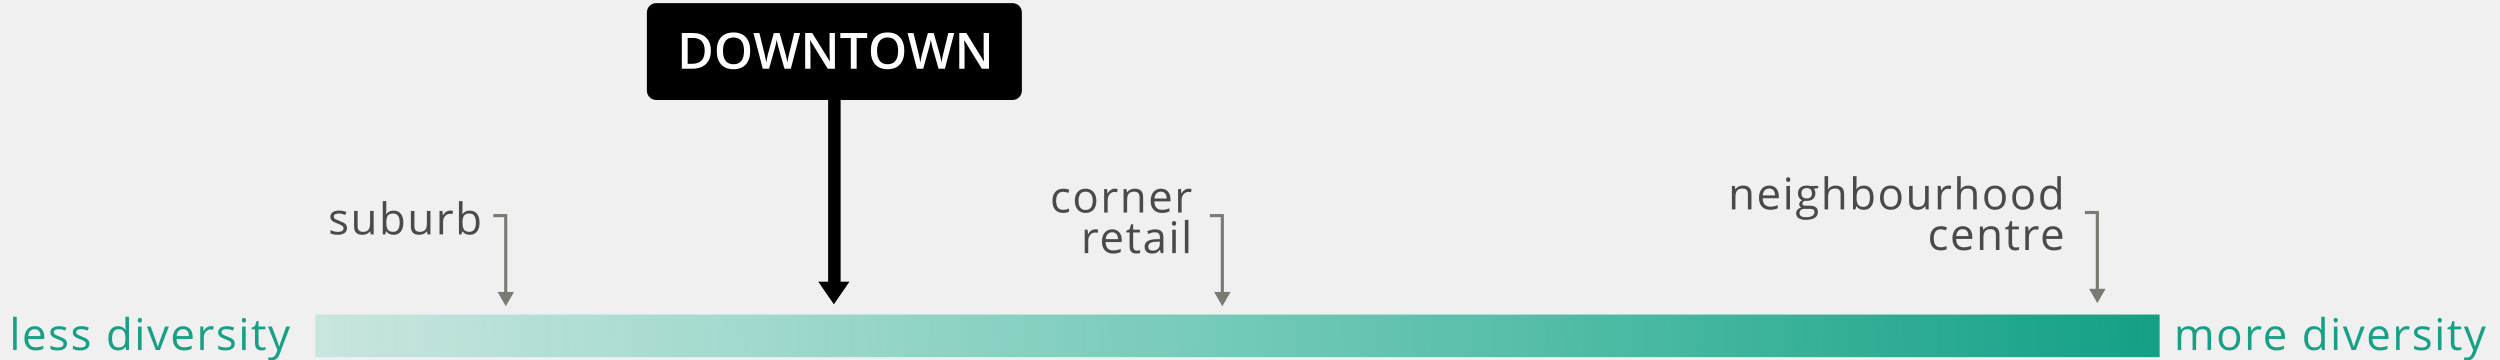
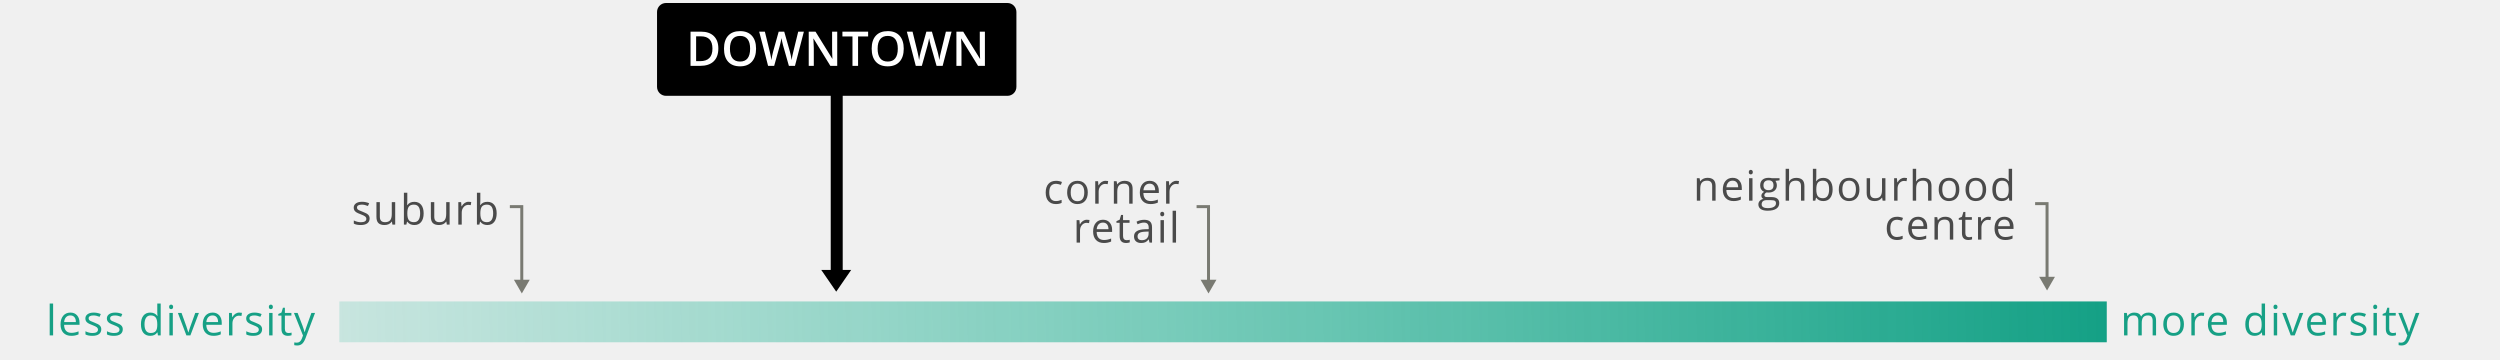
- <svg xmlns="http://www.w3.org/2000/svg" width="800px" height="115px" viewBox="0 0 800 115" version="1.1">
+ <svg xmlns="http://www.w3.org/2000/svg" width="800px" height="115px" viewBox="0 0 810 120" version="1.1">
  <defs>
    <linearGradient x1="0%" y1="50.036%" x2="100%" y2="50%" id="linearGradient-1">
      <stop stop-color="#26B99A" stop-opacity="0.2" offset="0%" />
      <stop stop-color="#1FB092" stop-opacity="0.585" offset="48.15%" />
      <stop stop-color="#14A085" offset="100%" />
    </linearGradient>
  </defs>
  <g id="Page-1" stroke="none" stroke-width="1" fill="none" fill-rule="evenodd">
    <g id="Downtown_Diversity">
      <g id="Group-3" transform="translate(336, 53)">
        <g id="Group-2" transform="translate(51, 15)">
          <path d="M4.146,26.192 L4.146,0.996 L0.163,0.996" id="Shape" stroke="#797A72" />
          <path d="M4.146,29.996 L1.504,25.418 L6.789,25.418 L4.146,29.996 Z" id="Shape" fill="#797A72" />
        </g>
        <text id="corner" font-family="OpenSans, Open Sans" font-size="14" font-weight="normal" line-spacing="13" letter-spacing="0.5" fill="#4A4A4A">
          <tspan x="0" y="15">corner</tspan>
          <tspan x="9.898" y="28">retail</tspan>
        </text>
      </g>
      <g id="Group-3" transform="translate(553, 52)">
        <g id="Group-2" transform="translate(114, 15)">
          <path d="M4.146,26.192 L4.146,0.996 L0.163,0.996" id="Shape" stroke="#797A72" />
          <path d="M4.146,29.996 L1.504,25.418 L6.789,25.418 L4.146,29.996 Z" id="Shape" fill="#797A72" />
        </g>
        <text id="neighbourhood" font-family="OpenSans, Open Sans" font-size="14" font-weight="normal" line-spacing="13" letter-spacing="0.5" fill="#4A4A4A">
          <tspan x="0" y="15">neighbourhood</tspan>
          <tspan x="63.834" y="28">centre</tspan>
        </text>
      </g>
      <g id="Group" transform="translate(100, 100)" fill="url(#linearGradient-1)">
        <rect id="Rectangle-path" x="0.917" y="0.652" width="590.167" height="13.636" />
      </g>
-       <text id="less-diversity" font-family="OpenSans-Semibold, Open Sans" font-size="14" font-weight="500" letter-spacing="0.5" fill="#16A085">
+       <text id="less-diversity" font-family="Open Sans" font-size="14" font-weight="500" letter-spacing="0.5" fill="#16A085">
        <tspan x="3" y="112">less diversity</tspan>
      </text>
-       <text id="more-diversity" font-family="OpenSans-Semibold, Open Sans" font-size="14" font-weight="500" letter-spacing="0.5" fill="#16A085">
+       <text id="more-diversity" font-family="Open Sans" font-size="14" font-weight="500" letter-spacing="0.5" fill="#16A085">
        <tspan x="695.656" y="112">more diversity</tspan>
      </text>
      <g id="Group-7" transform="translate(105, 60)">
        <g id="Group-5" transform="translate(52, 8)">
          <g id="Group-2" transform="translate(4, 15) scale(-1, 1) translate(-4, -15) ">
            <path d="M7.146,26.192 L7.146,0.996 L3.163,0.996" id="Shape" stroke="#797A72" transform="translate(5.15464, 13.594) scale(-1, 1) translate(-5.15464, -13.594) " />
            <path d="M3.146,29.996 L0.504,25.418 L5.789,25.418 L3.146,29.996 Z" id="Shape" fill="#797A72" />
          </g>
        </g>
        <text id="suburb" font-family="OpenSans, Open Sans" font-size="14" font-weight="normal" line-spacing="13" letter-spacing="0.5" fill="#4A4A4A">
          <tspan x="0" y="15">suburb</tspan>
        </text>
      </g>
      <g id="Group-4" transform="translate(207, 1)">
        <rect id="Rectangle-path" fill="#000000" x="58" y="14" width="4" height="75.515" />
        <rect id="Rectangle-3" fill="#000000" x="0" y="0" width="120" height="31" rx="3" />
        <g id="Group-6" transform="translate(11, 9)" fill="#FFFFFF">
          <g id="Shape">
            <path d="M9.473,6.172 C9.473,8.058 8.95,9.499 7.903,10.496 C6.856,11.493 5.348,11.992 3.38,11.992 L0.185,11.992 L0.185,0.57 L3.716,0.57 C5.533,0.57 6.947,1.059 7.958,2.039 C8.967,3.019 9.473,4.396 9.473,6.172 L9.473,6.172 L9.473,6.172 Z M7.504,6.234 C7.504,3.5 6.225,2.132 3.668,2.132 L2.051,2.132 L2.051,10.421 L3.379,10.421 C6.129,10.422 7.504,9.026 7.504,6.234 L7.504,6.234 L7.504,6.234 Z" />
            <path d="M22.066,6.266 C22.066,8.125 21.601,9.571 20.671,10.602 C19.741,11.633 18.425,12.149 16.722,12.149 C14.997,12.149 13.673,11.637 12.749,10.614 C11.824,9.591 11.362,8.136 11.362,6.251 C11.362,4.366 11.827,2.918 12.757,1.907 C13.687,0.896 15.013,0.391 16.737,0.391 C18.434,0.391 19.747,0.904 20.675,1.93 C21.603,2.956 22.066,4.401 22.066,6.266 L22.066,6.266 L22.066,6.266 Z M13.348,6.266 C13.348,7.672 13.631,8.739 14.2,9.465 C14.767,10.192 15.608,10.555 16.723,10.555 C17.832,10.555 18.669,10.196 19.235,9.477 C19.799,8.758 20.083,7.688 20.083,6.266 C20.083,4.865 19.803,3.802 19.243,3.078 C18.682,2.354 17.848,1.992 16.739,1.992 C15.619,1.992 14.774,2.354 14.204,3.078 C13.634,3.802 13.348,4.864 13.348,6.266 L13.348,6.266 L13.348,6.266 Z" />
            <path d="M35.059,11.992 L33.028,11.992 L31.09,5.18 C31.006,4.883 30.902,4.454 30.778,3.895 C30.654,3.336 30.577,2.946 30.551,2.727 C30.498,3.06 30.414,3.493 30.297,4.024 C30.18,4.555 30.082,4.951 30.004,5.212 L28.113,11.993 L26.082,11.993 L24.605,6.274 L23.105,0.571 L25.011,0.571 L26.644,7.227 C26.899,8.294 27.082,9.238 27.191,10.055 C27.248,9.613 27.334,9.117 27.449,8.571 C27.563,8.024 27.668,7.582 27.761,7.243 L29.62,0.571 L31.472,0.571 L33.378,7.274 C33.56,7.894 33.753,8.821 33.956,10.055 C34.034,9.31 34.222,8.363 34.518,7.211 L36.143,0.57 L38.034,0.57 L35.059,11.992 L35.059,11.992 L35.059,11.992 Z" />
            <path d="M49.168,11.992 L46.879,11.992 L41.262,2.89 L41.2,2.89 L41.239,3.398 C41.311,4.367 41.348,5.252 41.348,6.054 L41.348,11.992 L39.653,11.992 L39.653,0.57 L41.919,0.57 L47.521,9.625 L47.568,9.625 C47.557,9.505 47.537,9.069 47.506,8.316 C47.475,7.563 47.459,6.976 47.459,6.554 L47.459,0.57 L49.17,0.57 L49.17,11.992 L49.168,11.992 L49.168,11.992 Z" />
            <path d="M56.129,11.992 L54.262,11.992 L54.262,2.172 L50.903,2.172 L50.903,0.57 L59.489,0.57 L59.489,2.172 L56.13,2.172 L56.13,11.992 L56.129,11.992 L56.129,11.992 Z" />
            <path d="M71.379,6.266 C71.379,8.125 70.914,9.571 69.984,10.602 C69.054,11.633 67.738,12.149 66.035,12.149 C64.31,12.149 62.986,11.637 62.062,10.614 C61.137,9.591 60.675,8.136 60.675,6.251 C60.675,4.366 61.14,2.918 62.07,1.907 C63,0.896 64.326,0.391 66.05,0.391 C67.747,0.391 69.06,0.904 69.988,1.93 C70.915,2.956 71.379,4.401 71.379,6.266 L71.379,6.266 L71.379,6.266 Z M62.66,6.266 C62.66,7.672 62.943,8.739 63.512,9.465 C64.079,10.192 64.92,10.555 66.035,10.555 C67.144,10.555 67.981,10.196 68.547,9.477 C69.111,8.758 69.395,7.688 69.395,6.266 C69.395,4.865 69.115,3.802 68.555,3.078 C67.994,2.354 67.16,1.992 66.051,1.992 C64.931,1.992 64.086,2.354 63.516,3.078 C62.946,3.802 62.66,4.864 62.66,6.266 L62.66,6.266 L62.66,6.266 Z" />
            <path d="M84.371,11.992 L82.34,11.992 L80.402,5.18 C80.318,4.883 80.214,4.454 80.09,3.895 C79.966,3.336 79.889,2.946 79.863,2.727 C79.81,3.06 79.726,3.493 79.609,4.024 C79.492,4.555 79.394,4.951 79.316,5.212 L77.425,11.993 L75.394,11.993 L73.917,6.274 L72.417,0.571 L74.323,0.571 L75.956,7.227 C76.211,8.294 76.394,9.238 76.503,10.055 C76.56,9.613 76.646,9.117 76.761,8.571 C76.875,8.024 76.98,7.582 77.073,7.243 L78.932,0.571 L80.784,0.571 L82.69,7.274 C82.872,7.894 83.065,8.821 83.268,10.055 C83.346,9.31 83.534,8.363 83.83,7.211 L85.455,0.57 L87.346,0.57 L84.371,11.992 L84.371,11.992 L84.371,11.992 Z" />
            <path d="M98.48,11.992 L96.191,11.992 L90.574,2.89 L90.512,2.89 L90.551,3.398 C90.623,4.367 90.66,5.252 90.66,6.054 L90.66,11.992 L88.965,11.992 L88.965,0.57 L91.231,0.57 L96.833,9.625 L96.88,9.625 C96.869,9.505 96.849,9.069 96.818,8.316 C96.787,7.563 96.771,6.976 96.771,6.554 L96.771,0.57 L98.482,0.57 L98.482,11.992 L98.48,11.992 L98.48,11.992 Z" />
          </g>
        </g>
        <path d="M59.832,96.39 L62.332,92.759 L64.832,89.128 L59.832,89.128 L54.832,89.128 L57.332,92.759 L59.832,96.39 L59.832,96.39 Z" id="Shape" fill="#000000" />
      </g>
    </g>
  </g>
</svg>
